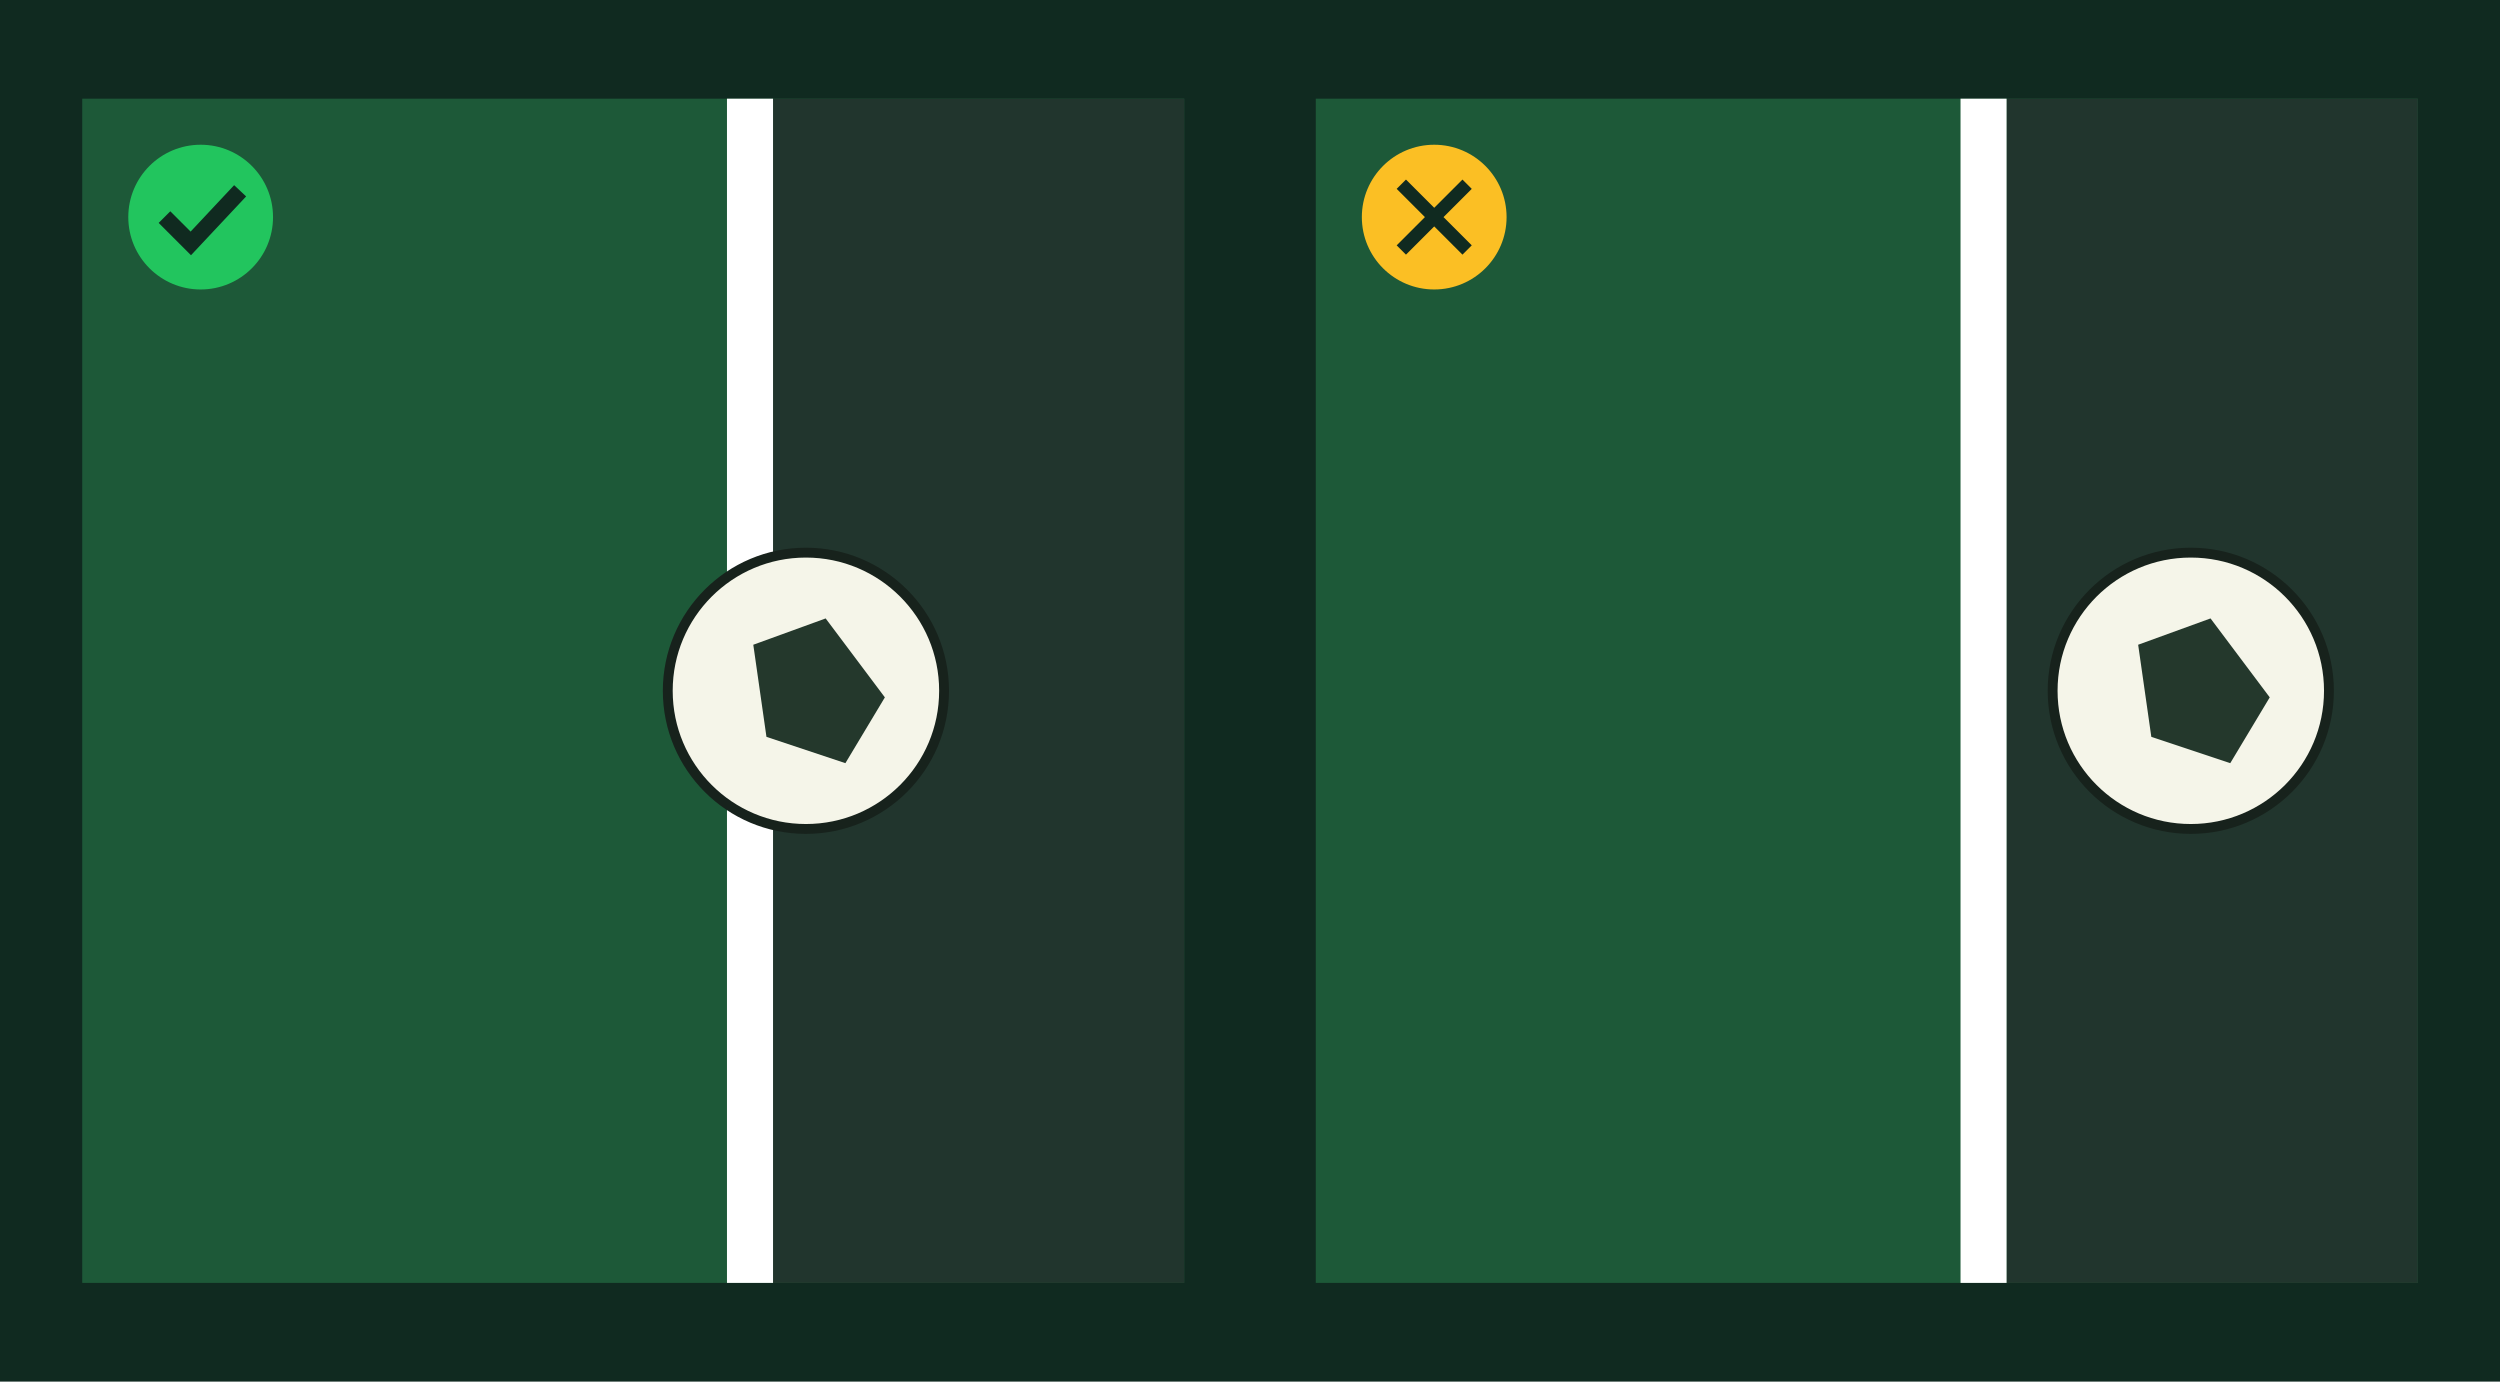
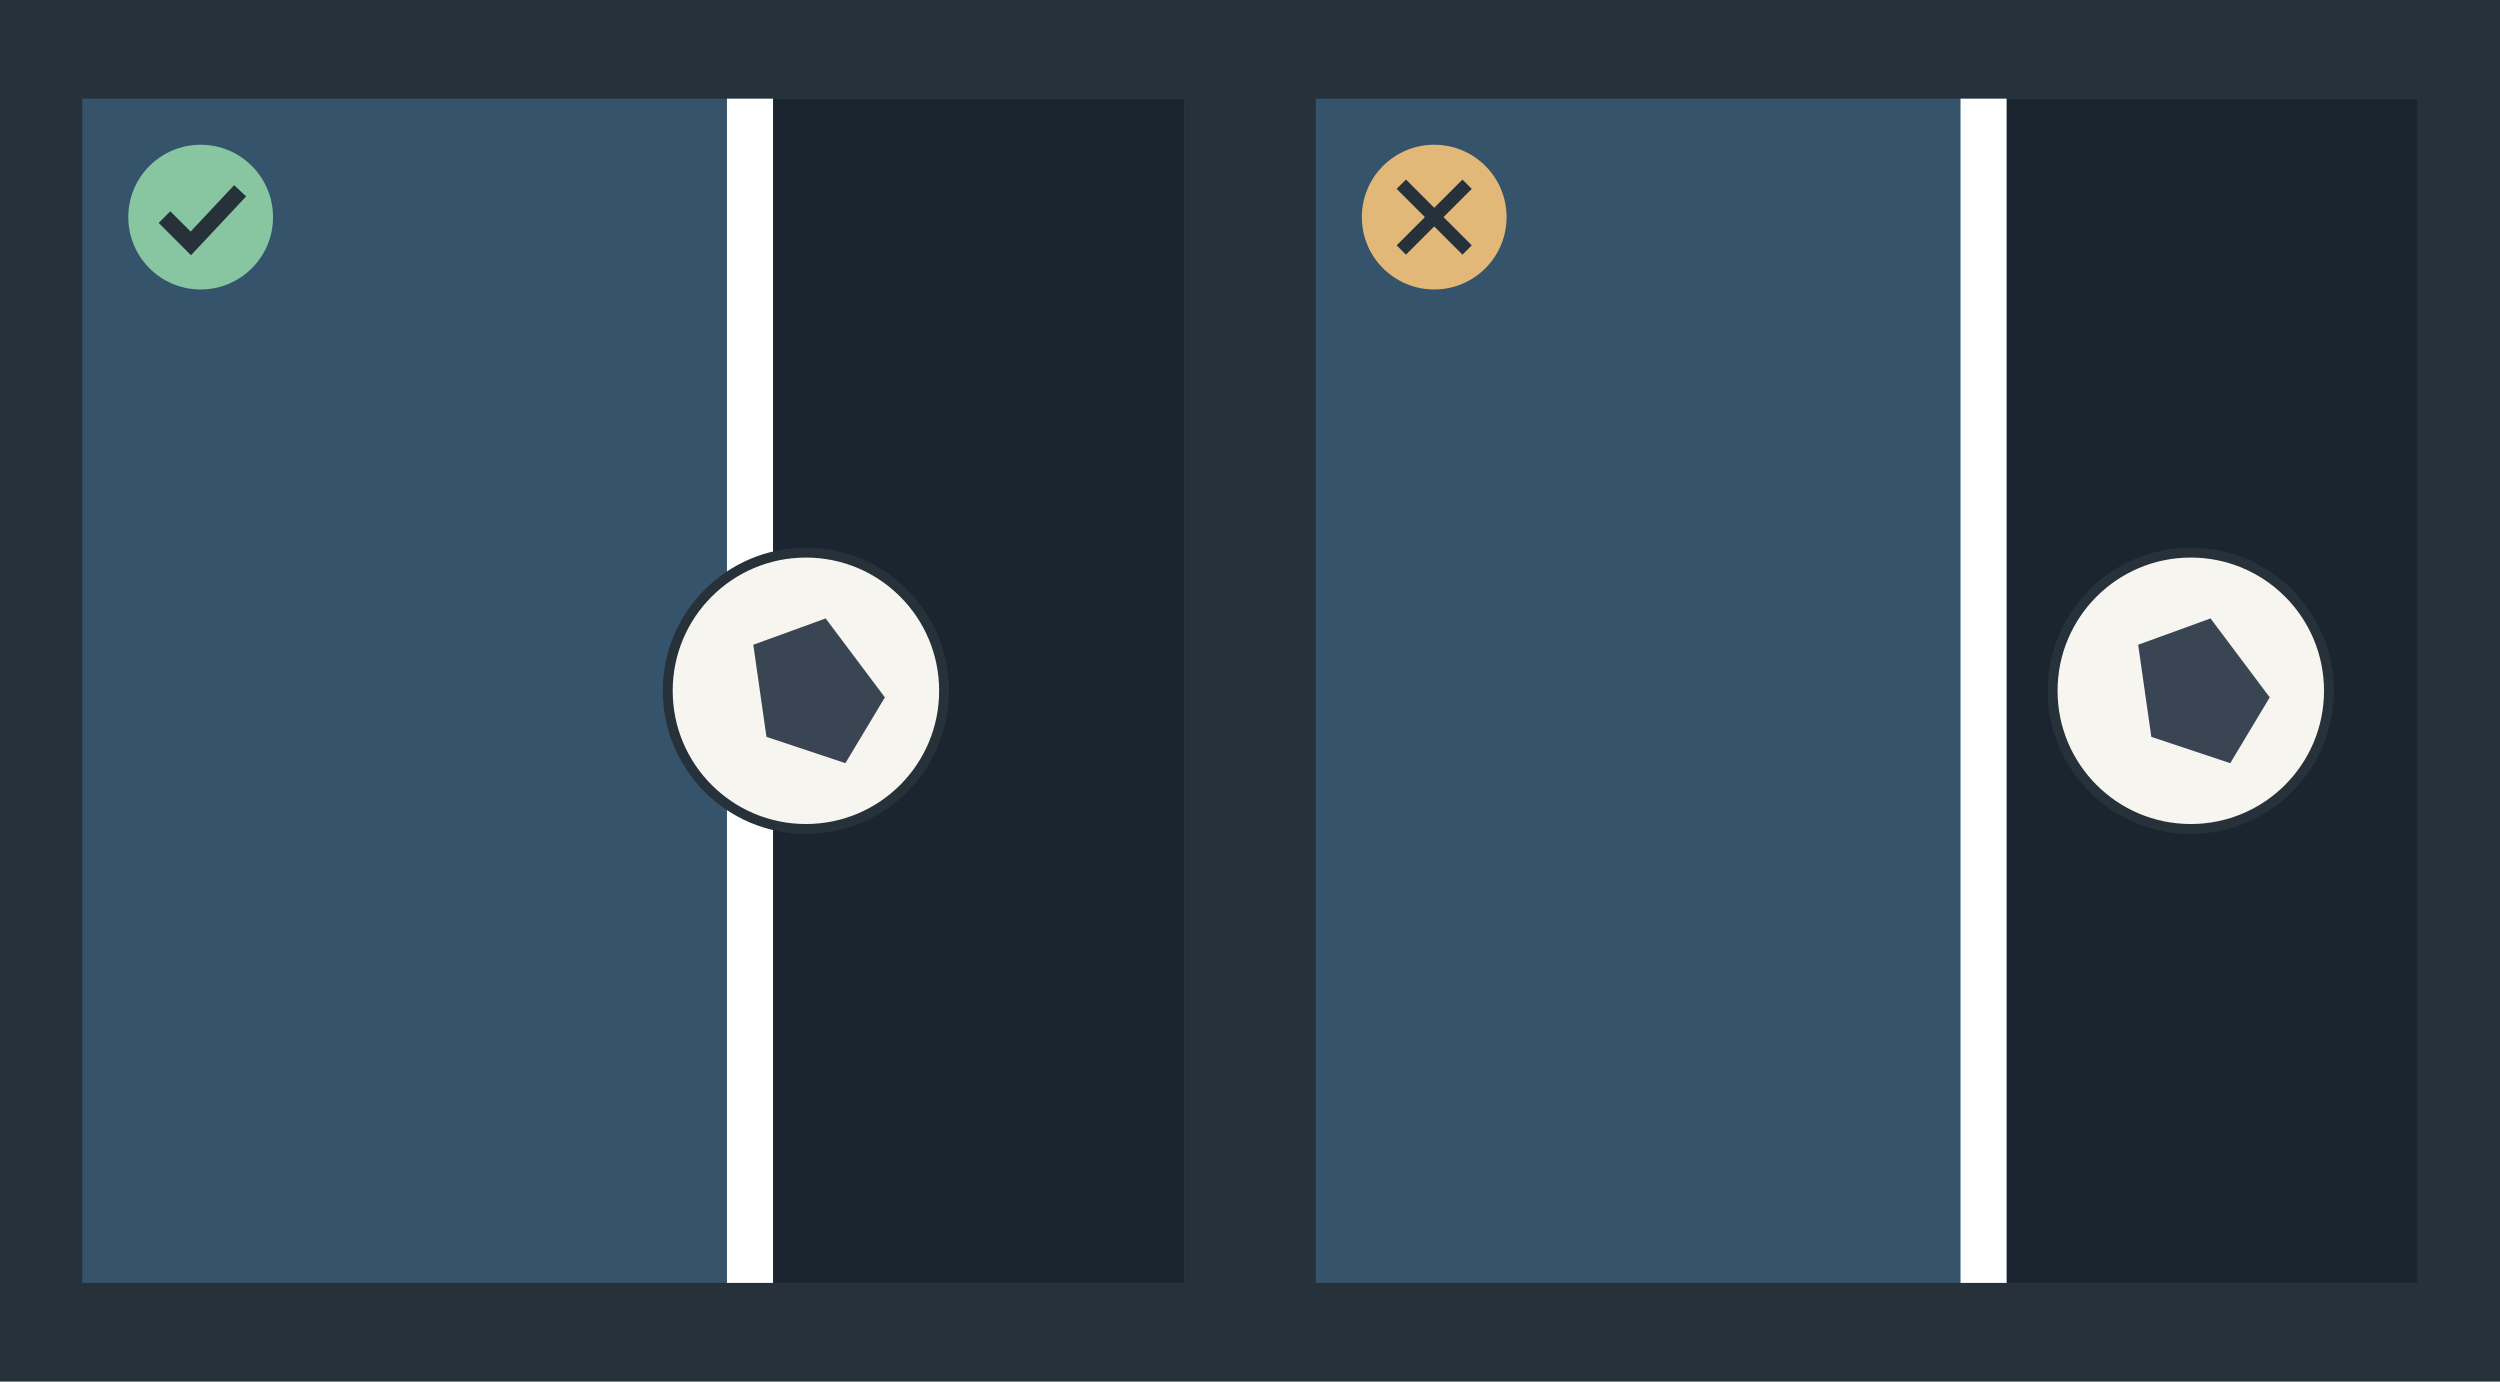
<svg xmlns="http://www.w3.org/2000/svg" viewBox="0 0 760 420">
-   <rect width="760" height="420" fill="#102a20" />
+   <rect width="760" height="420" fill="#26313A" />
  <g transform="translate(25 30)">
-     <rect width="335" height="360" fill="#1d5938" />
-     <rect x="210" width="125" height="360" fill="#21352d" />
+     <rect width="335" height="360" fill="#35536B" />
+     <rect x="210" width="125" height="360" fill="#1B2530" />
    <rect x="196" width="14" height="360" fill="#fff" />
-     <circle cx="220" cy="180" r="42" fill="#f5f5e9" stroke="#17221c" stroke-width="3" />
-     <path d="M204 166l22-8 18 24-12 20-24-8z" fill="#24382c" />
-     <circle cx="36" cy="36" r="22" fill="#22c55e" />
-     <path d="M25 36l8 8 15-16" fill="none" stroke="#102a20" stroke-width="5" />
+     <circle cx="220" cy="180" r="42" fill="#F7F5EF" stroke="#26313A" stroke-width="3" />
+     <path d="M204 166l22-8 18 24-12 20-24-8z" fill="#394552" />
+     <circle cx="36" cy="36" r="22" fill="#87C6A0" />
+     <path d="M25 36l8 8 15-16" fill="none" stroke="#26313A" stroke-width="5" />
  </g>
  <g transform="translate(400 30)">
-     <rect width="335" height="360" fill="#1d5938" />
-     <rect x="210" width="125" height="360" fill="#21352d" />
+     <rect width="335" height="360" fill="#35536B" />
+     <rect x="210" width="125" height="360" fill="#1B2530" />
    <rect x="196" width="14" height="360" fill="#fff" />
-     <circle cx="266" cy="180" r="42" fill="#f5f5e9" stroke="#17221c" stroke-width="3" />
-     <path d="M250 166l22-8 18 24-12 20-24-8z" fill="#24382c" />
-     <circle cx="36" cy="36" r="22" fill="#fbbf24" />
-     <path d="M26 26l20 20m0-20L26 46" stroke="#102a20" stroke-width="4" />
+     <circle cx="266" cy="180" r="42" fill="#F7F5EF" stroke="#26313A" stroke-width="3" />
+     <path d="M250 166l22-8 18 24-12 20-24-8z" fill="#394552" />
+     <circle cx="36" cy="36" r="22" fill="#E2B878" />
+     <path d="M26 26l20 20m0-20L26 46" stroke="#26313A" stroke-width="4" />
  </g>
</svg>
